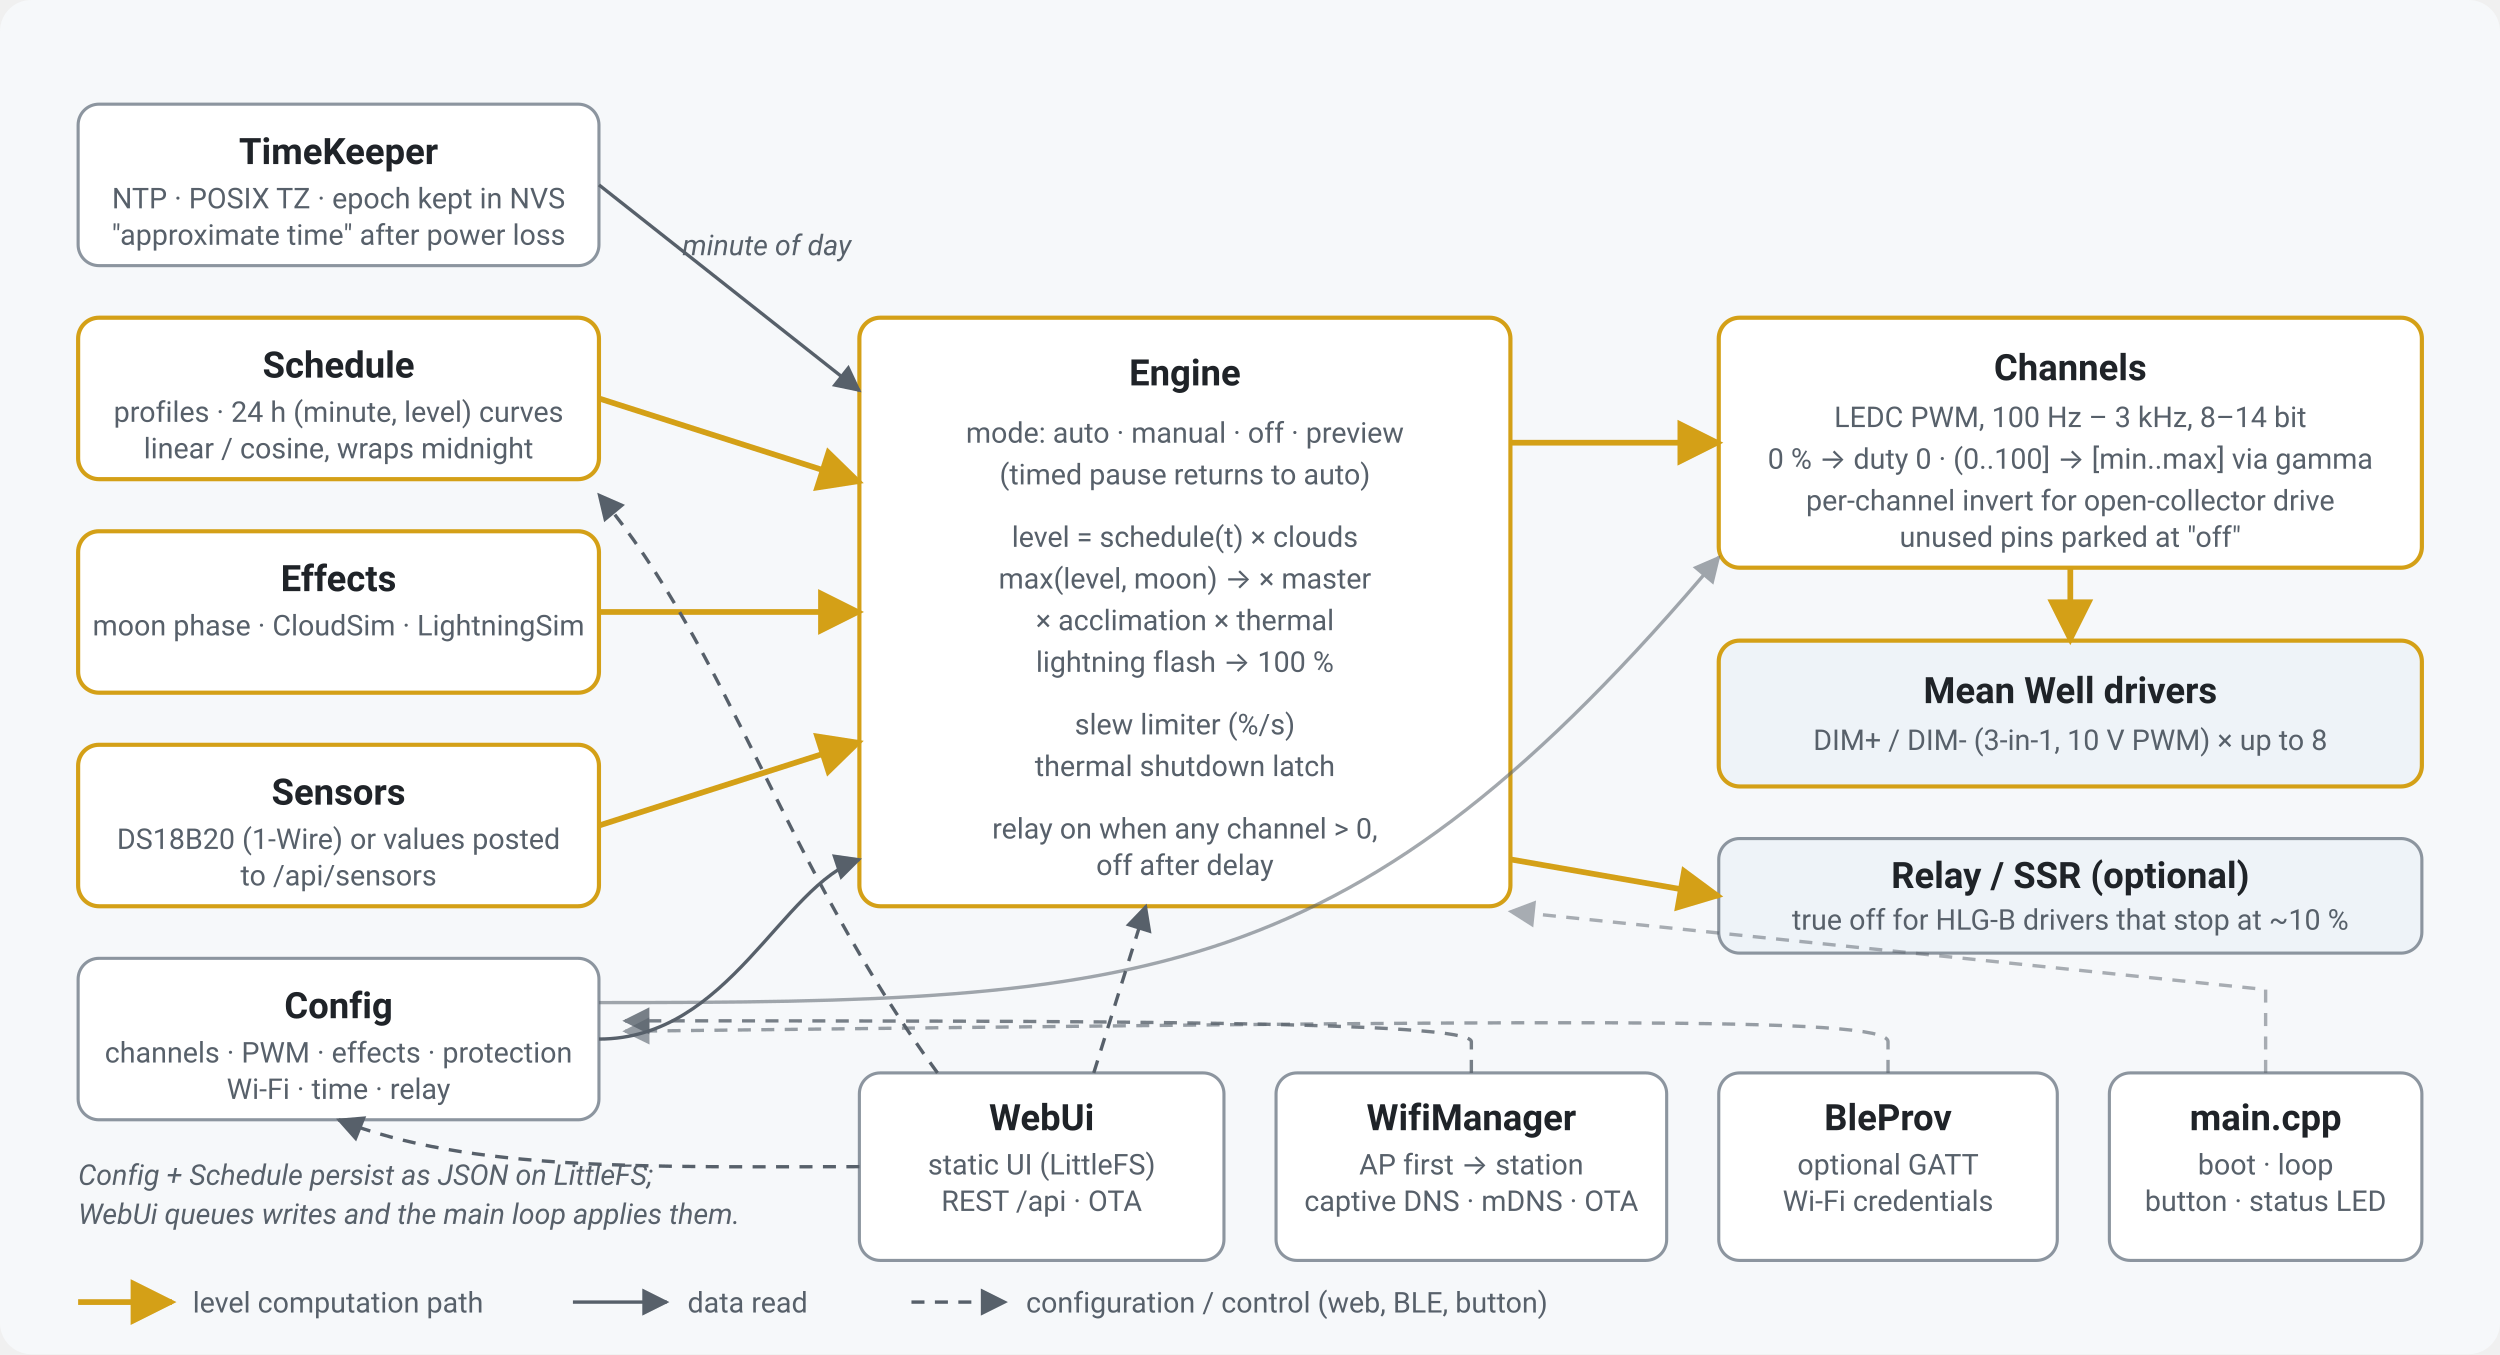
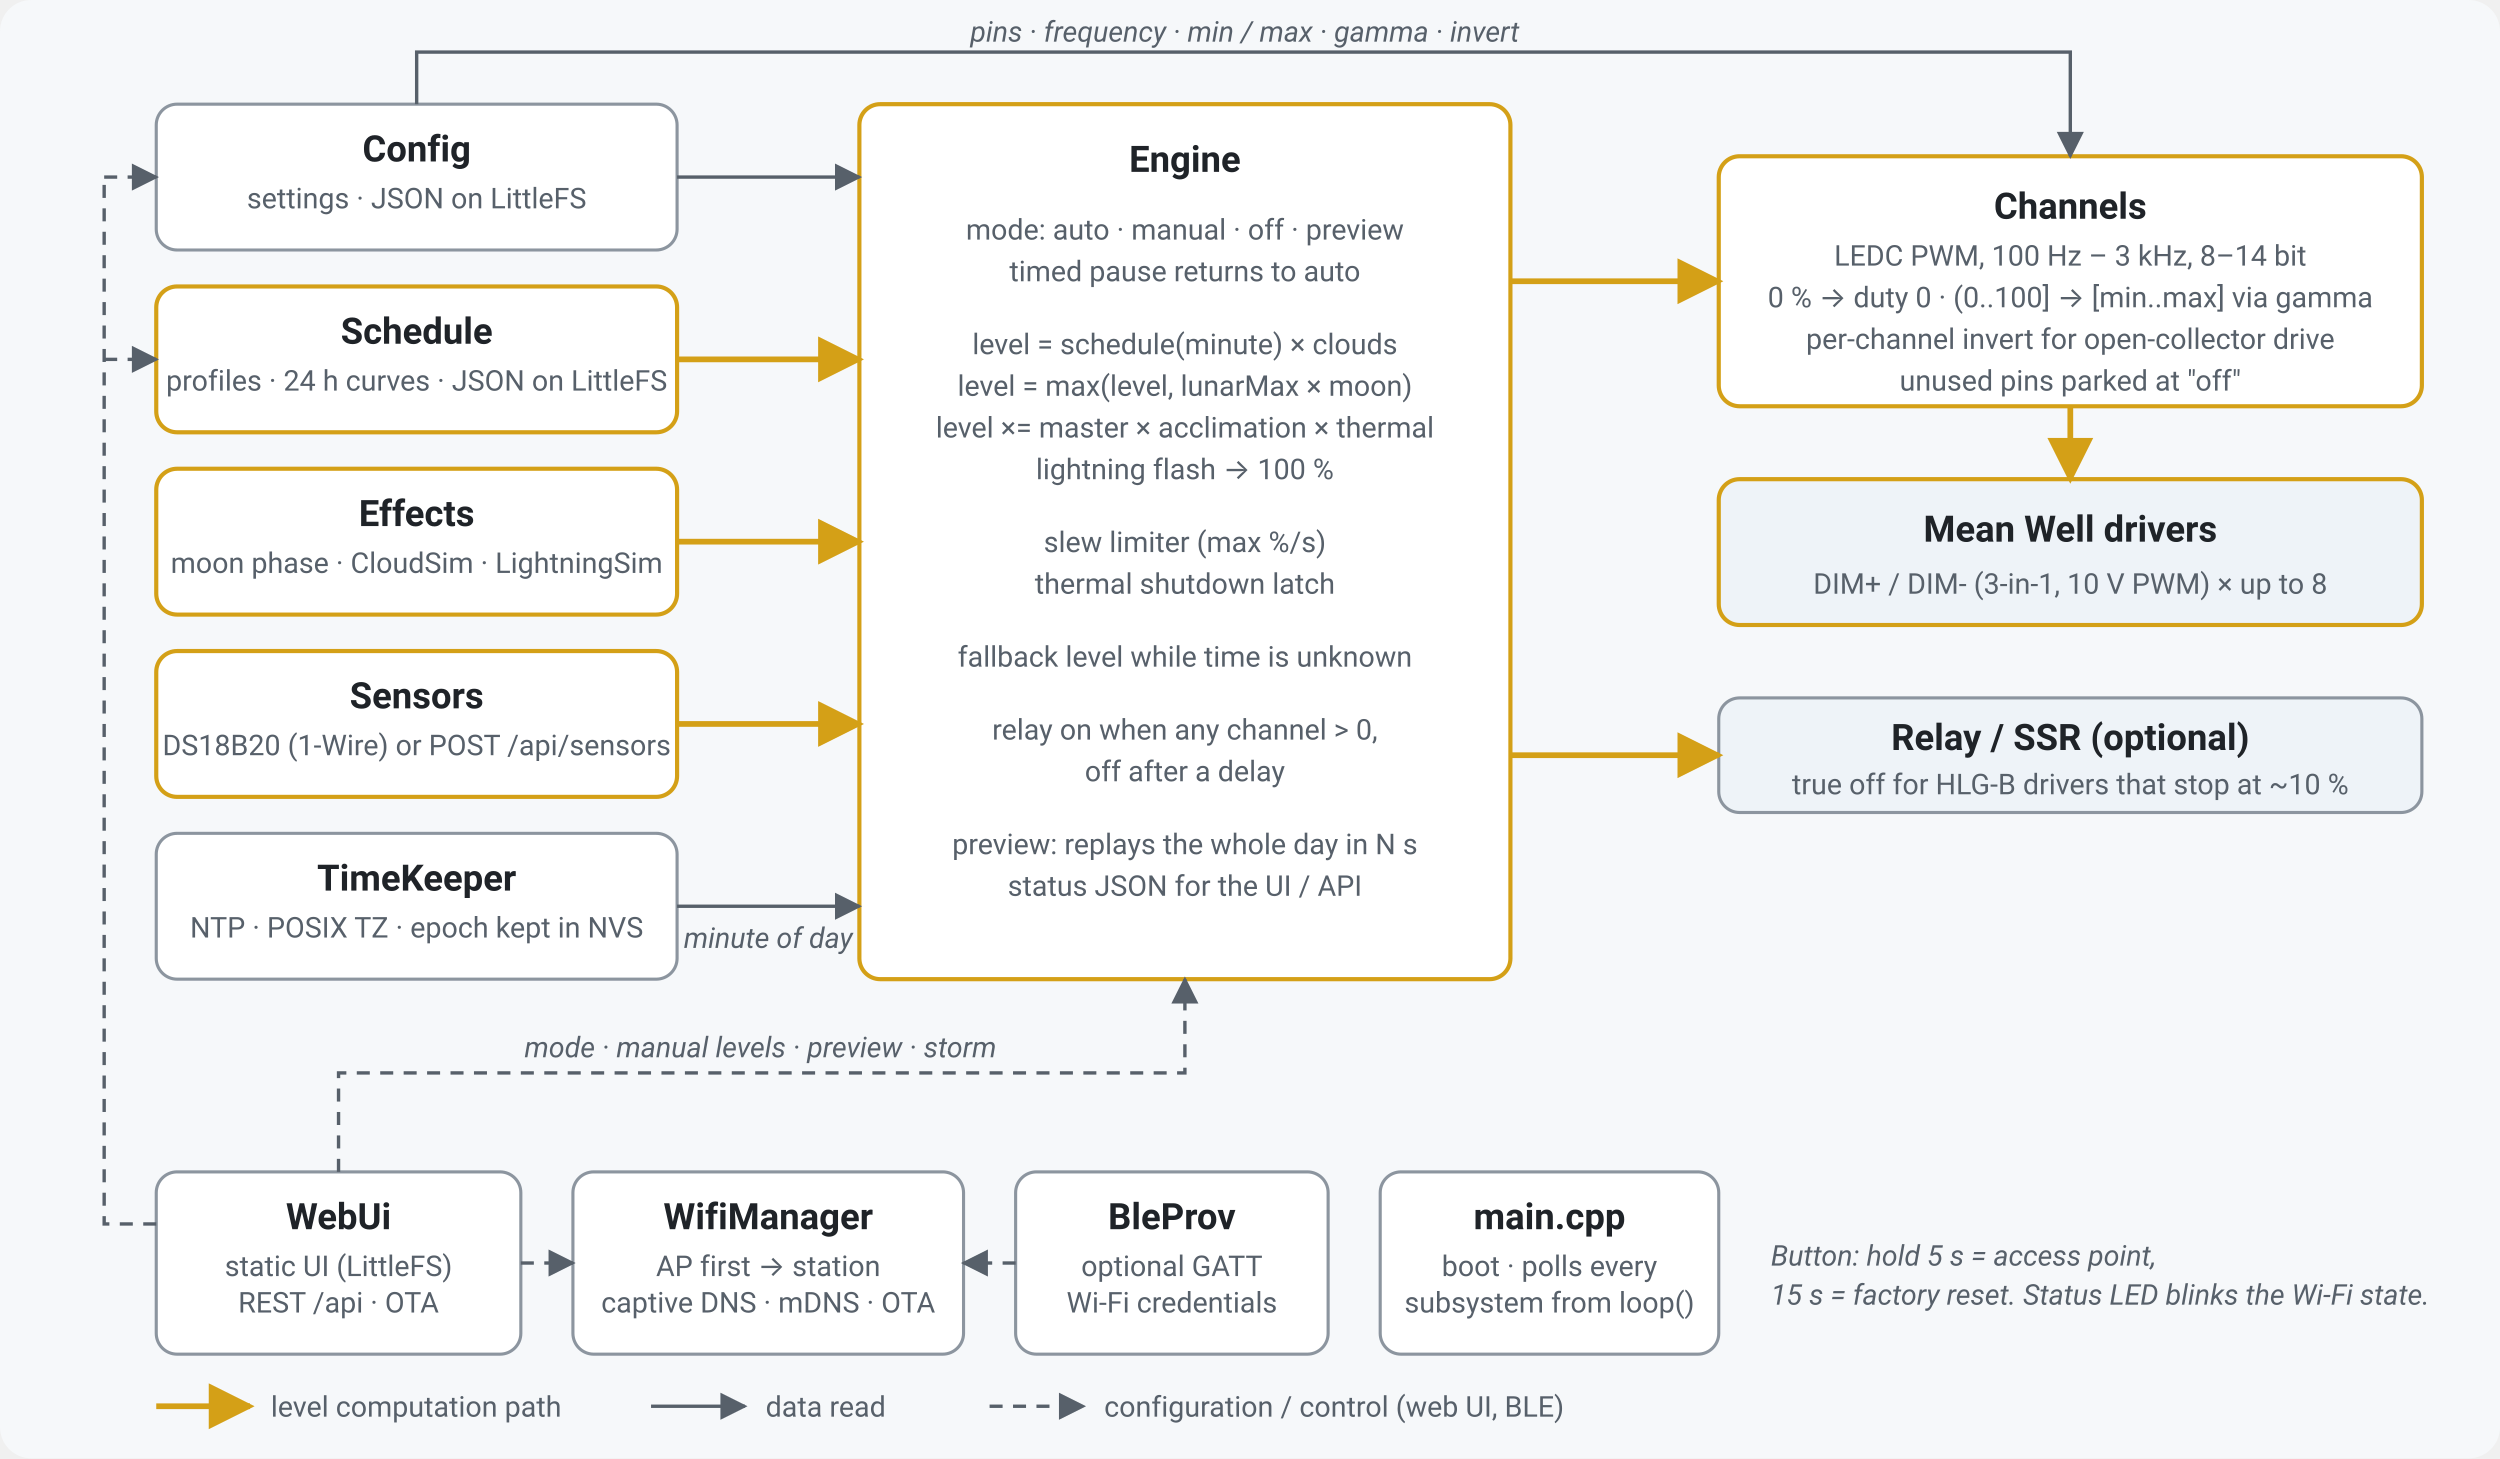
- <svg xmlns="http://www.w3.org/2000/svg" width="960" height="520" viewBox="0 0 960 520" font-family="system-ui, -apple-system, Segoe UI, Roboto, sans-serif" font-size="13">
+ <svg xmlns="http://www.w3.org/2000/svg" width="960" height="560" viewBox="0 0 960 560" font-family="system-ui, -apple-system, Segoe UI, Roboto, sans-serif" font-size="13">
  <defs>
    <marker id="arrow" viewBox="0 0 10 10" refX="9" refY="5" markerWidth="8" markerHeight="8" orient="auto-start-reverse">
      <path d="M0,0 L10,5 L0,10 z" fill="#57606a" />
    </marker>
    <marker id="arrowAcc" viewBox="0 0 10 10" refX="9" refY="5" markerWidth="8" markerHeight="8" orient="auto-start-reverse">
      <path d="M0,0 L10,5 L0,10 z" fill="#d4a017" />
    </marker>
    <style>
      .box{fill:#ffffff;stroke:#8c959f;stroke-width:1.2;rx:8}
      .acc{stroke:#d4a017;stroke-width:1.6}
      .io{fill:#eef3f8}
      .t{fill:#1f2328}
      .s{fill:#57606a;font-size:11px}
      .h{font-weight:600;font-size:14px}
      .flow{stroke:#d4a017;stroke-width:2.2;fill:none;marker-end:url(#arrowAcc)}
      .link{stroke:#57606a;stroke-width:1.3;fill:none;marker-end:url(#arrow)}
      .cfg{stroke:#57606a;stroke-width:1.3;fill:none;stroke-dasharray:5 4;marker-end:url(#arrow)}
+       .bus{stroke:#57606a;stroke-width:1.3;fill:none;stroke-dasharray:5 4}
      .lbl{fill:#57606a;font-size:11px;font-style:italic}
    </style>
  </defs>
-   <rect width="960" height="520" fill="#f6f8fa" rx="12" />
-   <g>
-     <rect class="box" x="30" y="40" width="200" height="62" />
-     <text class="t h" x="130" y="63" text-anchor="middle">TimeKeeper</text>
-     <text class="s" x="130" y="80" text-anchor="middle">NTP · POSIX TZ · epoch kept in NVS</text>
-     <text class="s" x="130" y="94" text-anchor="middle">"approximate time" after power loss</text>
-     <rect class="box acc" x="30" y="122" width="200" height="62" />
-     <text class="t h" x="130" y="145" text-anchor="middle">Schedule</text>
-     <text class="s" x="130" y="162" text-anchor="middle">profiles · 24 h (minute, level) curves</text>
-     <text class="s" x="130" y="176" text-anchor="middle">linear / cosine, wraps midnight</text>
-     <rect class="box acc" x="30" y="204" width="200" height="62" />
-     <text class="t h" x="130" y="227" text-anchor="middle">Effects</text>
-     <text class="s" x="130" y="244" text-anchor="middle">moon phase · CloudSim · LightningSim</text>
-     <rect class="box acc" x="30" y="286" width="200" height="62" />
-     <text class="t h" x="130" y="309" text-anchor="middle">Sensors</text>
-     <text class="s" x="130" y="326" text-anchor="middle">DS18B20 (1-Wire) or values posted</text>
-     <text class="s" x="130" y="340" text-anchor="middle">to /api/sensors</text>
-     <rect class="box" x="30" y="368" width="200" height="62" />
-     <text class="t h" x="130" y="391" text-anchor="middle">Config</text>
-     <text class="s" x="130" y="408" text-anchor="middle">channels · PWM · effects · protection</text>
-     <text class="s" x="130" y="422" text-anchor="middle">Wi-Fi · time · relay</text>
-   </g>
-   <rect class="box acc" x="330" y="122" width="250" height="226" />
-   <text class="t h" x="455" y="148" text-anchor="middle">Engine</text>
-   <text class="s" x="455" y="170" text-anchor="middle">mode: auto · manual · off · preview</text>
-   <text class="s" x="455" y="186" text-anchor="middle">(timed pause returns to auto)</text>
-   <text class="s" x="455" y="210" text-anchor="middle">level = schedule(t) × clouds</text>
-   <text class="s" x="455" y="226" text-anchor="middle">max(level, moon) → × master</text>
-   <text class="s" x="455" y="242" text-anchor="middle">× acclimation × thermal</text>
-   <text class="s" x="455" y="258" text-anchor="middle">lightning flash → 100 %</text>
-   <text class="s" x="455" y="282" text-anchor="middle">slew limiter (%/s)</text>
-   <text class="s" x="455" y="298" text-anchor="middle">thermal shutdown latch</text>
-   <text class="s" x="455" y="322" text-anchor="middle">relay on when any channel &gt; 0,</text>
-   <text class="s" x="455" y="336" text-anchor="middle">off after delay</text>
-   <rect class="box acc" x="660" y="122" width="270" height="96" />
-   <text class="t h" x="795" y="146" text-anchor="middle">Channels</text>
-   <text class="s" x="795" y="164" text-anchor="middle">LEDC PWM, 100 Hz – 3 kHz, 8–14 bit</text>
-   <text class="s" x="795" y="180" text-anchor="middle">0 % → duty 0 · (0..100] → [min..max] via gamma</text>
-   <text class="s" x="795" y="196" text-anchor="middle">per-channel invert for open-collector drive</text>
-   <text class="s" x="795" y="210" text-anchor="middle">unused pins parked at "off"</text>
-   <rect class="box io acc" x="660" y="246" width="270" height="56" />
-   <text class="t h" x="795" y="270" text-anchor="middle">Mean Well drivers</text>
-   <text class="s" x="795" y="288" text-anchor="middle">DIM+ / DIM-  (3-in-1, 10 V PWM)  × up to 8</text>
-   <rect class="box io" x="660" y="322" width="270" height="44" />
-   <text class="t h" x="795" y="341" text-anchor="middle">Relay / SSR (optional)</text>
-   <text class="s" x="795" y="357" text-anchor="middle">true off for HLG-B drivers that stop at ~10 %</text>
-   <rect class="box" x="330" y="412" width="140" height="72" />
-   <text class="t h" x="400" y="434" text-anchor="middle">WebUi</text>
-   <text class="s" x="400" y="451" text-anchor="middle">static UI (LittleFS)</text>
-   <text class="s" x="400" y="465" text-anchor="middle">REST /api · OTA</text>
-   <rect class="box" x="490" y="412" width="150" height="72" />
-   <text class="t h" x="565" y="434" text-anchor="middle">WifiManager</text>
-   <text class="s" x="565" y="451" text-anchor="middle">AP first → station</text>
-   <text class="s" x="565" y="465" text-anchor="middle">captive DNS · mDNS · OTA</text>
-   <rect class="box" x="660" y="412" width="130" height="72" />
-   <text class="t h" x="725" y="434" text-anchor="middle">BleProv</text>
-   <text class="s" x="725" y="451" text-anchor="middle">optional GATT</text>
-   <text class="s" x="725" y="465" text-anchor="middle">Wi-Fi credentials</text>
-   <rect class="box" x="810" y="412" width="120" height="72" />
-   <text class="t h" x="870" y="434" text-anchor="middle">main.cpp</text>
-   <text class="s" x="870" y="451" text-anchor="middle">boot · loop</text>
-   <text class="s" x="870" y="465" text-anchor="middle">button · status LED</text>
-   <path class="flow" d="M230,153 L330,185" />
-   <path class="flow" d="M230,235 L330,235" />
-   <path class="flow" d="M230,317 L330,285" />
-   <path class="flow" d="M580,170 L660,170" />
-   <path class="flow" d="M795,218 L795,246" />
-   <path class="flow" d="M580,330 L660,344" />
-   <path class="link" d="M230,71 L330,150" />
-   <text class="lbl" x="262" y="98">minute of day</text>
-   <path class="link" d="M230,399 C280,399 300,340 330,330" />
-   <path class="link" d="M130,368 L130,350" opacity="0" />
-   <path class="link" d="M230,385 C440,385 520,380 660,214" opacity=".55" />
-   <path class="cfg" d="M330,448 C250,448 180,450 130,430" />
-   <path class="cfg" d="M360,412 C300,330 280,250 230,190" />
-   <path class="cfg" d="M420,412 L440,348" />
-   <path class="cfg" d="M565,412 L565,400 C565,392 420,392 240,392" opacity=".8" />
-   <path class="cfg" d="M725,412 L725,400 C725,390 600,392 240,396" opacity=".6" />
-   <path class="cfg" d="M870,412 L870,380 L580,350" opacity=".5" />
-   <text class="lbl" x="30" y="455">Config + Schedule persist as JSON on LittleFS;</text>
-   <text class="lbl" x="30" y="470">WebUi queues writes and the main loop applies them.</text>
-   <g transform="translate(30,492)">
-     <line x1="0" y1="8" x2="36" y2="8" class="flow" />
-     <text class="s" x="44" y="12">level computation path</text>
-     <line x1="190" y1="8" x2="226" y2="8" class="link" />
-     <text class="s" x="234" y="12">data read</text>
-     <line x1="320" y1="8" x2="356" y2="8" class="cfg" />
-     <text class="s" x="364" y="12">configuration / control (web, BLE, button)</text>
+   <rect width="960" height="560" fill="#f6f8fa" rx="12" />
+   <rect class="box" x="60" y="40" width="200" height="56" />
+   <text class="t h" x="160" y="62" text-anchor="middle">Config</text>
+   <text class="s" x="160" y="80" text-anchor="middle">settings · JSON on LittleFS</text>
+   <rect class="box acc" x="60" y="110" width="200" height="56" />
+   <text class="t h" x="160" y="132" text-anchor="middle">Schedule</text>
+   <text class="s" x="160" y="150" text-anchor="middle">profiles · 24 h curves · JSON on LittleFS</text>
+   <rect class="box acc" x="60" y="180" width="200" height="56" />
+   <text class="t h" x="160" y="202" text-anchor="middle">Effects</text>
+   <text class="s" x="160" y="220" text-anchor="middle">moon phase · CloudSim · LightningSim</text>
+   <rect class="box acc" x="60" y="250" width="200" height="56" />
+   <text class="t h" x="160" y="272" text-anchor="middle">Sensors</text>
+   <text class="s" x="160" y="290" text-anchor="middle">DS18B20 (1-Wire) or POST /api/sensors</text>
+   <rect class="box" x="60" y="320" width="200" height="56" />
+   <text class="t h" x="160" y="342" text-anchor="middle">TimeKeeper</text>
+   <text class="s" x="160" y="360" text-anchor="middle">NTP · POSIX TZ · epoch kept in NVS</text>
+   <rect class="box acc" x="330" y="40" width="250" height="336" />
+   <text class="t h" x="455" y="66" text-anchor="middle">Engine</text>
+   <text class="s" x="455" y="92" text-anchor="middle">mode: auto · manual · off · preview</text>
+   <text class="s" x="455" y="108" text-anchor="middle">timed pause returns to auto</text>
+   <text class="s" x="455" y="136" text-anchor="middle">level = schedule(minute) × clouds</text>
+   <text class="s" x="455" y="152" text-anchor="middle">level = max(level, lunarMax × moon)</text>
+   <text class="s" x="455" y="168" text-anchor="middle">level ×= master × acclimation × thermal</text>
+   <text class="s" x="455" y="184" text-anchor="middle">lightning flash → 100 %</text>
+   <text class="s" x="455" y="212" text-anchor="middle">slew limiter (max %/s)</text>
+   <text class="s" x="455" y="228" text-anchor="middle">thermal shutdown latch</text>
+   <text class="s" x="455" y="256" text-anchor="middle">fallback level while time is unknown</text>
+   <text class="s" x="455" y="284" text-anchor="middle">relay on when any channel &gt; 0,</text>
+   <text class="s" x="455" y="300" text-anchor="middle">off after a delay</text>
+   <text class="s" x="455" y="328" text-anchor="middle">preview: replays the whole day in N s</text>
+   <text class="s" x="455" y="344" text-anchor="middle">status JSON for the UI / API</text>
+   <rect class="box acc" x="660" y="60" width="270" height="96" />
+   <text class="t h" x="795" y="84" text-anchor="middle">Channels</text>
+   <text class="s" x="795" y="102" text-anchor="middle">LEDC PWM, 100 Hz – 3 kHz, 8–14 bit</text>
+   <text class="s" x="795" y="118" text-anchor="middle">0 % → duty 0 · (0..100] → [min..max] via gamma</text>
+   <text class="s" x="795" y="134" text-anchor="middle">per-channel invert for open-collector drive</text>
+   <text class="s" x="795" y="150" text-anchor="middle">unused pins parked at "off"</text>
+   <rect class="box io acc" x="660" y="184" width="270" height="56" />
+   <text class="t h" x="795" y="208" text-anchor="middle">Mean Well drivers</text>
+   <text class="s" x="795" y="228" text-anchor="middle">DIM+ / DIM-  (3-in-1, 10 V PWM)  × up to 8</text>
+   <rect class="box io" x="660" y="268" width="270" height="44" />
+   <text class="t h" x="795" y="288" text-anchor="middle">Relay / SSR (optional)</text>
+   <text class="s" x="795" y="305" text-anchor="middle">true off for HLG-B drivers that stop at ~10 %</text>
+   <rect class="box" x="60" y="450" width="140" height="70" />
+   <text class="t h" x="130" y="472" text-anchor="middle">WebUi</text>
+   <text class="s" x="130" y="490" text-anchor="middle">static UI (LittleFS)</text>
+   <text class="s" x="130" y="504" text-anchor="middle">REST /api · OTA</text>
+   <rect class="box" x="220" y="450" width="150" height="70" />
+   <text class="t h" x="295" y="472" text-anchor="middle">WifiManager</text>
+   <text class="s" x="295" y="490" text-anchor="middle">AP first → station</text>
+   <text class="s" x="295" y="504" text-anchor="middle">captive DNS · mDNS · OTA</text>
+   <rect class="box" x="390" y="450" width="120" height="70" />
+   <text class="t h" x="450" y="472" text-anchor="middle">BleProv</text>
+   <text class="s" x="450" y="490" text-anchor="middle">optional GATT</text>
+   <text class="s" x="450" y="504" text-anchor="middle">Wi-Fi credentials</text>
+   <rect class="box" x="530" y="450" width="130" height="70" />
+   <text class="t h" x="595" y="472" text-anchor="middle">main.cpp</text>
+   <text class="s" x="595" y="490" text-anchor="middle">boot · polls every</text>
+   <text class="s" x="595" y="504" text-anchor="middle">subsystem from loop()</text>
+   <text class="lbl" x="680" y="486">Button: hold 5 s = access point,</text>
+   <text class="lbl" x="680" y="501">15 s = factory reset. Status LED blinks the Wi-Fi state.</text>
+   <path class="link" d="M260,68 L330,68" />
+   <path class="flow" d="M260,138 L330,138" />
+   <path class="flow" d="M260,208 L330,208" />
+   <path class="flow" d="M260,278 L330,278" />
+   <path class="link" d="M260,348 L330,348" />
+   <text class="lbl" x="295" y="364" text-anchor="middle">minute of day</text>
+   <path class="flow" d="M580,108 L660,108" />
+   <path class="flow" d="M795,156 L795,184" />
+   <path class="flow" d="M580,290 L660,290" />
+   <path class="link" d="M160,40 L160,20 L795,20 L795,60" />
+   <text class="lbl" x="478" y="16" text-anchor="middle">pins · frequency · min / max · gamma · invert</text>
+   <path class="bus" d="M60,470 L40,470 L40,68" />
+   <path class="cfg" d="M40,68 L60,68" />
+   <path class="cfg" d="M40,138 L60,138" />
+   <path class="cfg" d="M130,450 L130,412 L455,412 L455,376" />
+   <text class="lbl" x="292" y="406" text-anchor="middle">mode · manual levels · preview · storm</text>
+   <path class="cfg" d="M200,485 L220,485" />
+   <path class="cfg" d="M390,485 L370,485" />
+   <g transform="translate(60,540)">
+     <line x1="0" y1="0" x2="36" y2="0" class="flow" />
+     <text class="s" x="44" y="4">level computation path</text>
+     <line x1="190" y1="0" x2="226" y2="0" class="link" />
+     <text class="s" x="234" y="4">data read</text>
+     <line x1="320" y1="0" x2="356" y2="0" class="cfg" />
+     <text class="s" x="364" y="4">configuration / control (web UI, BLE)</text>
  </g>
</svg>
